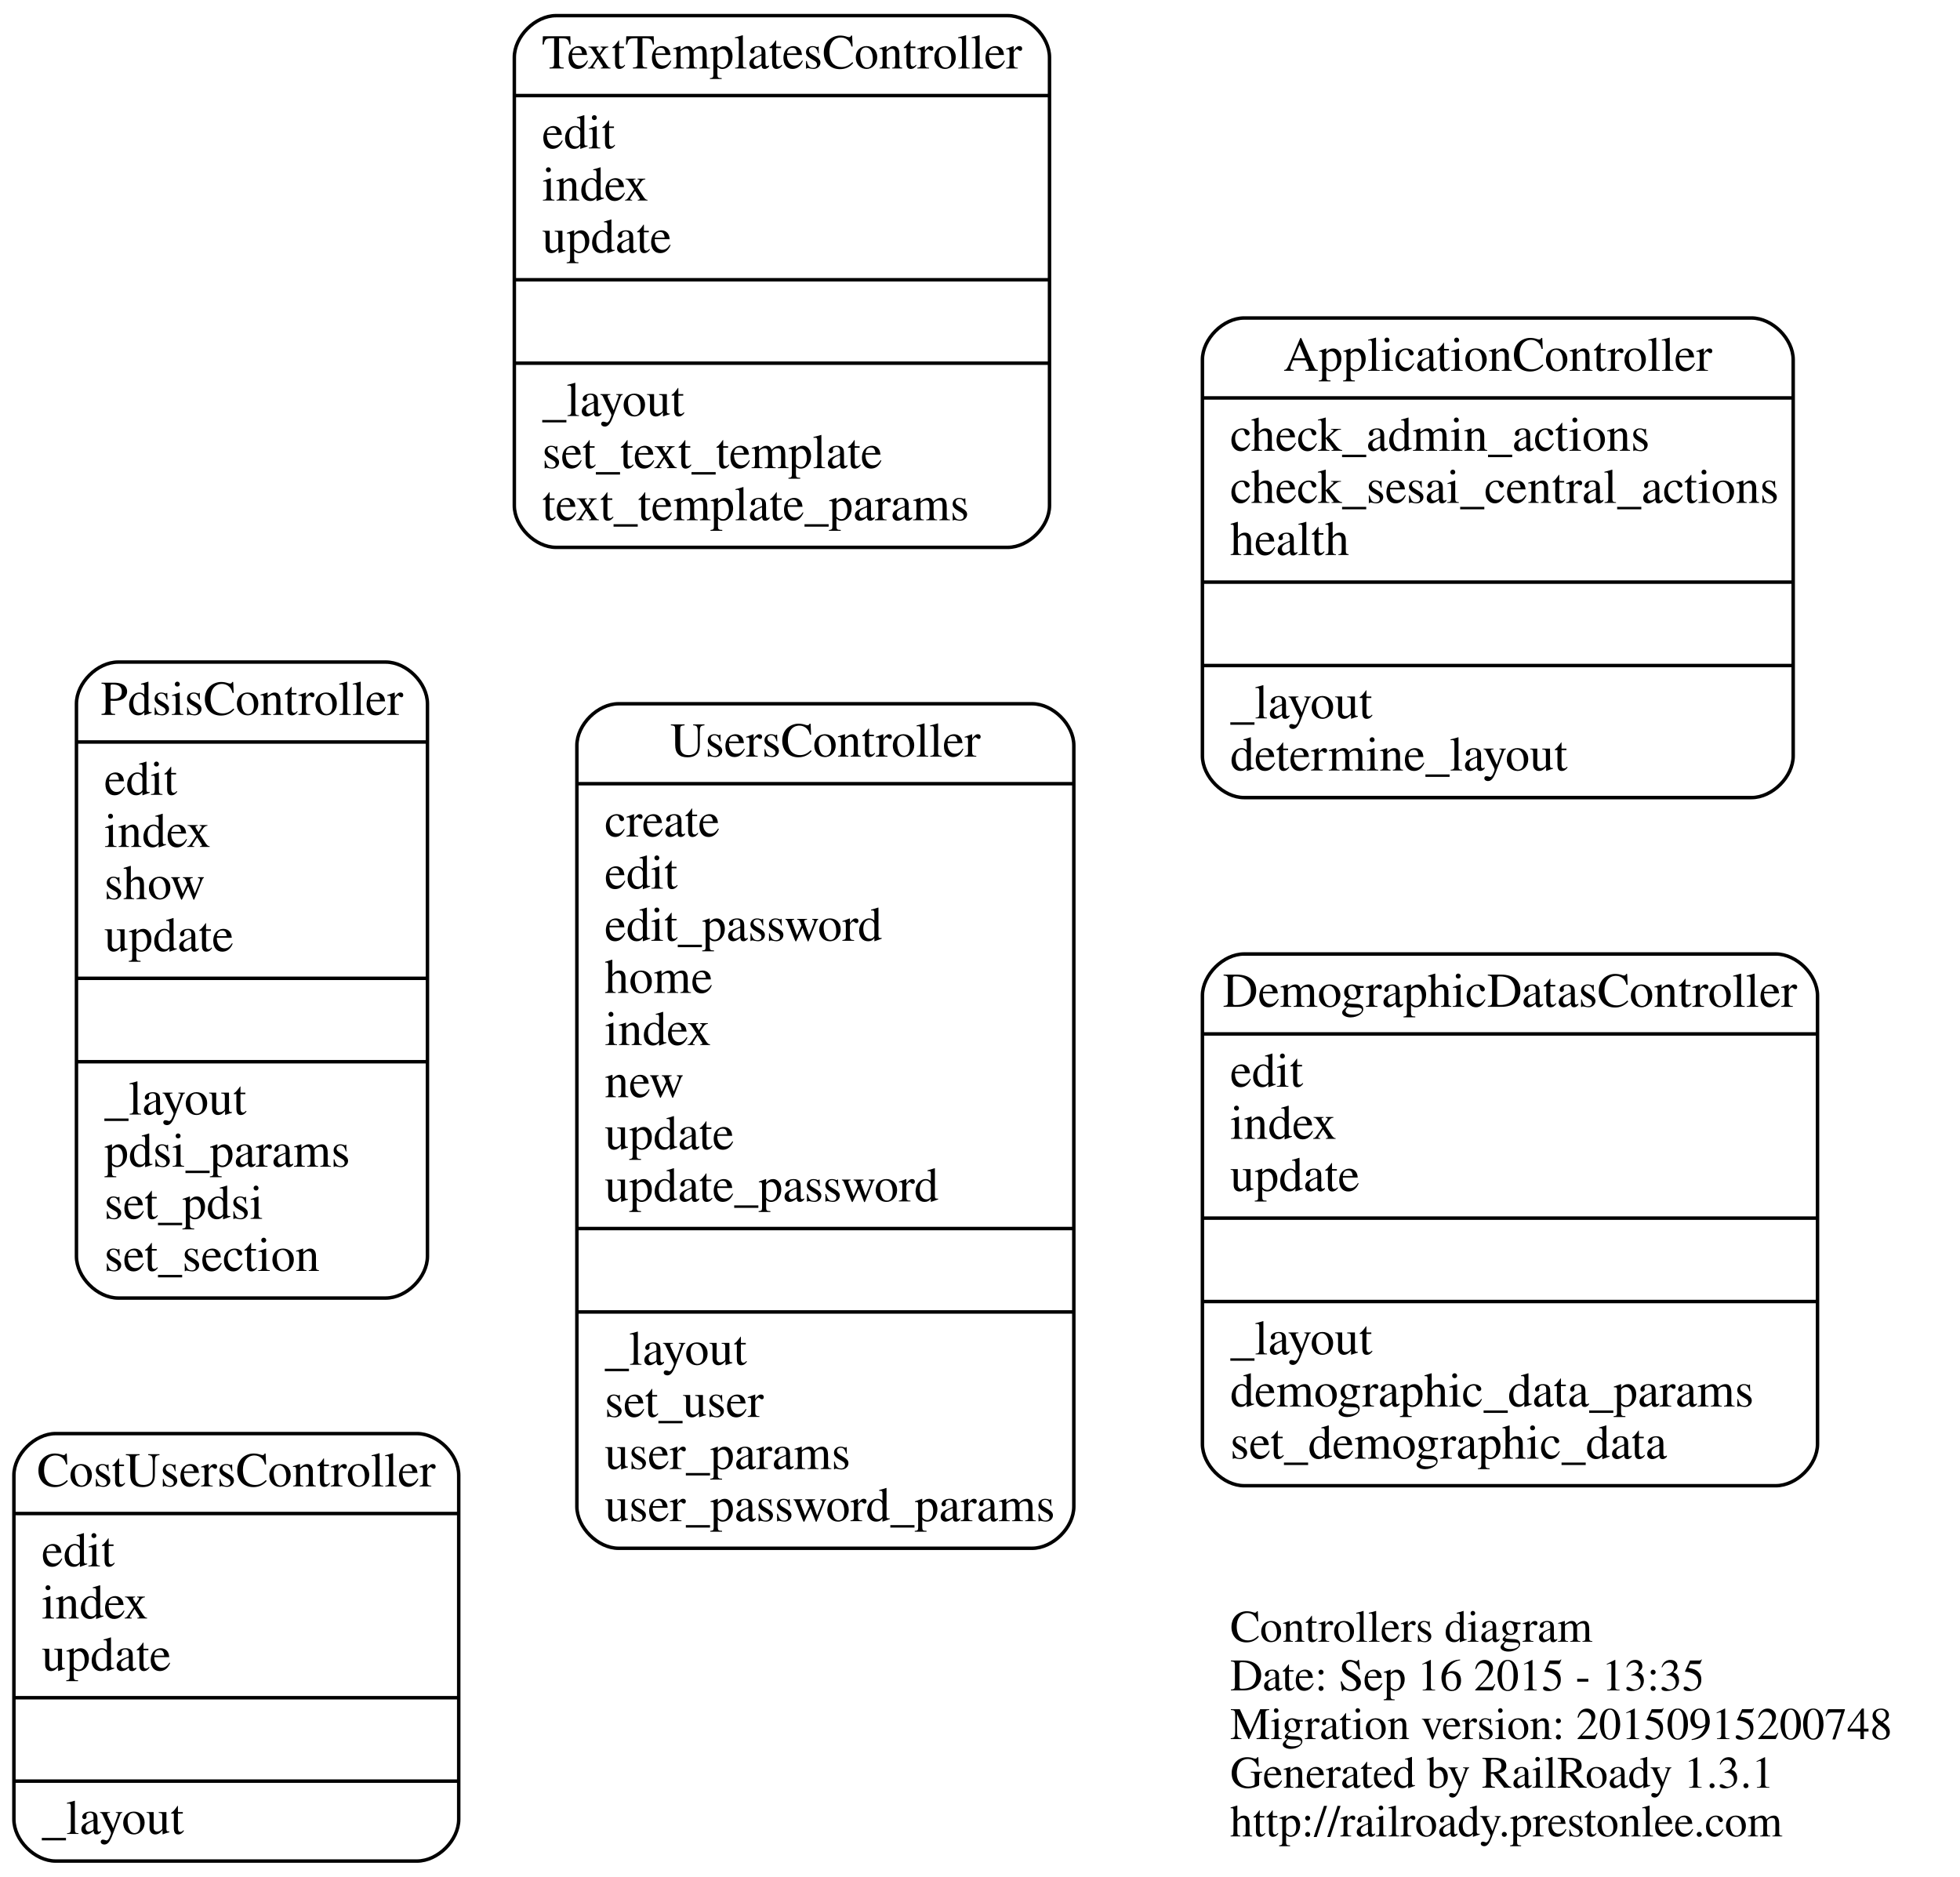
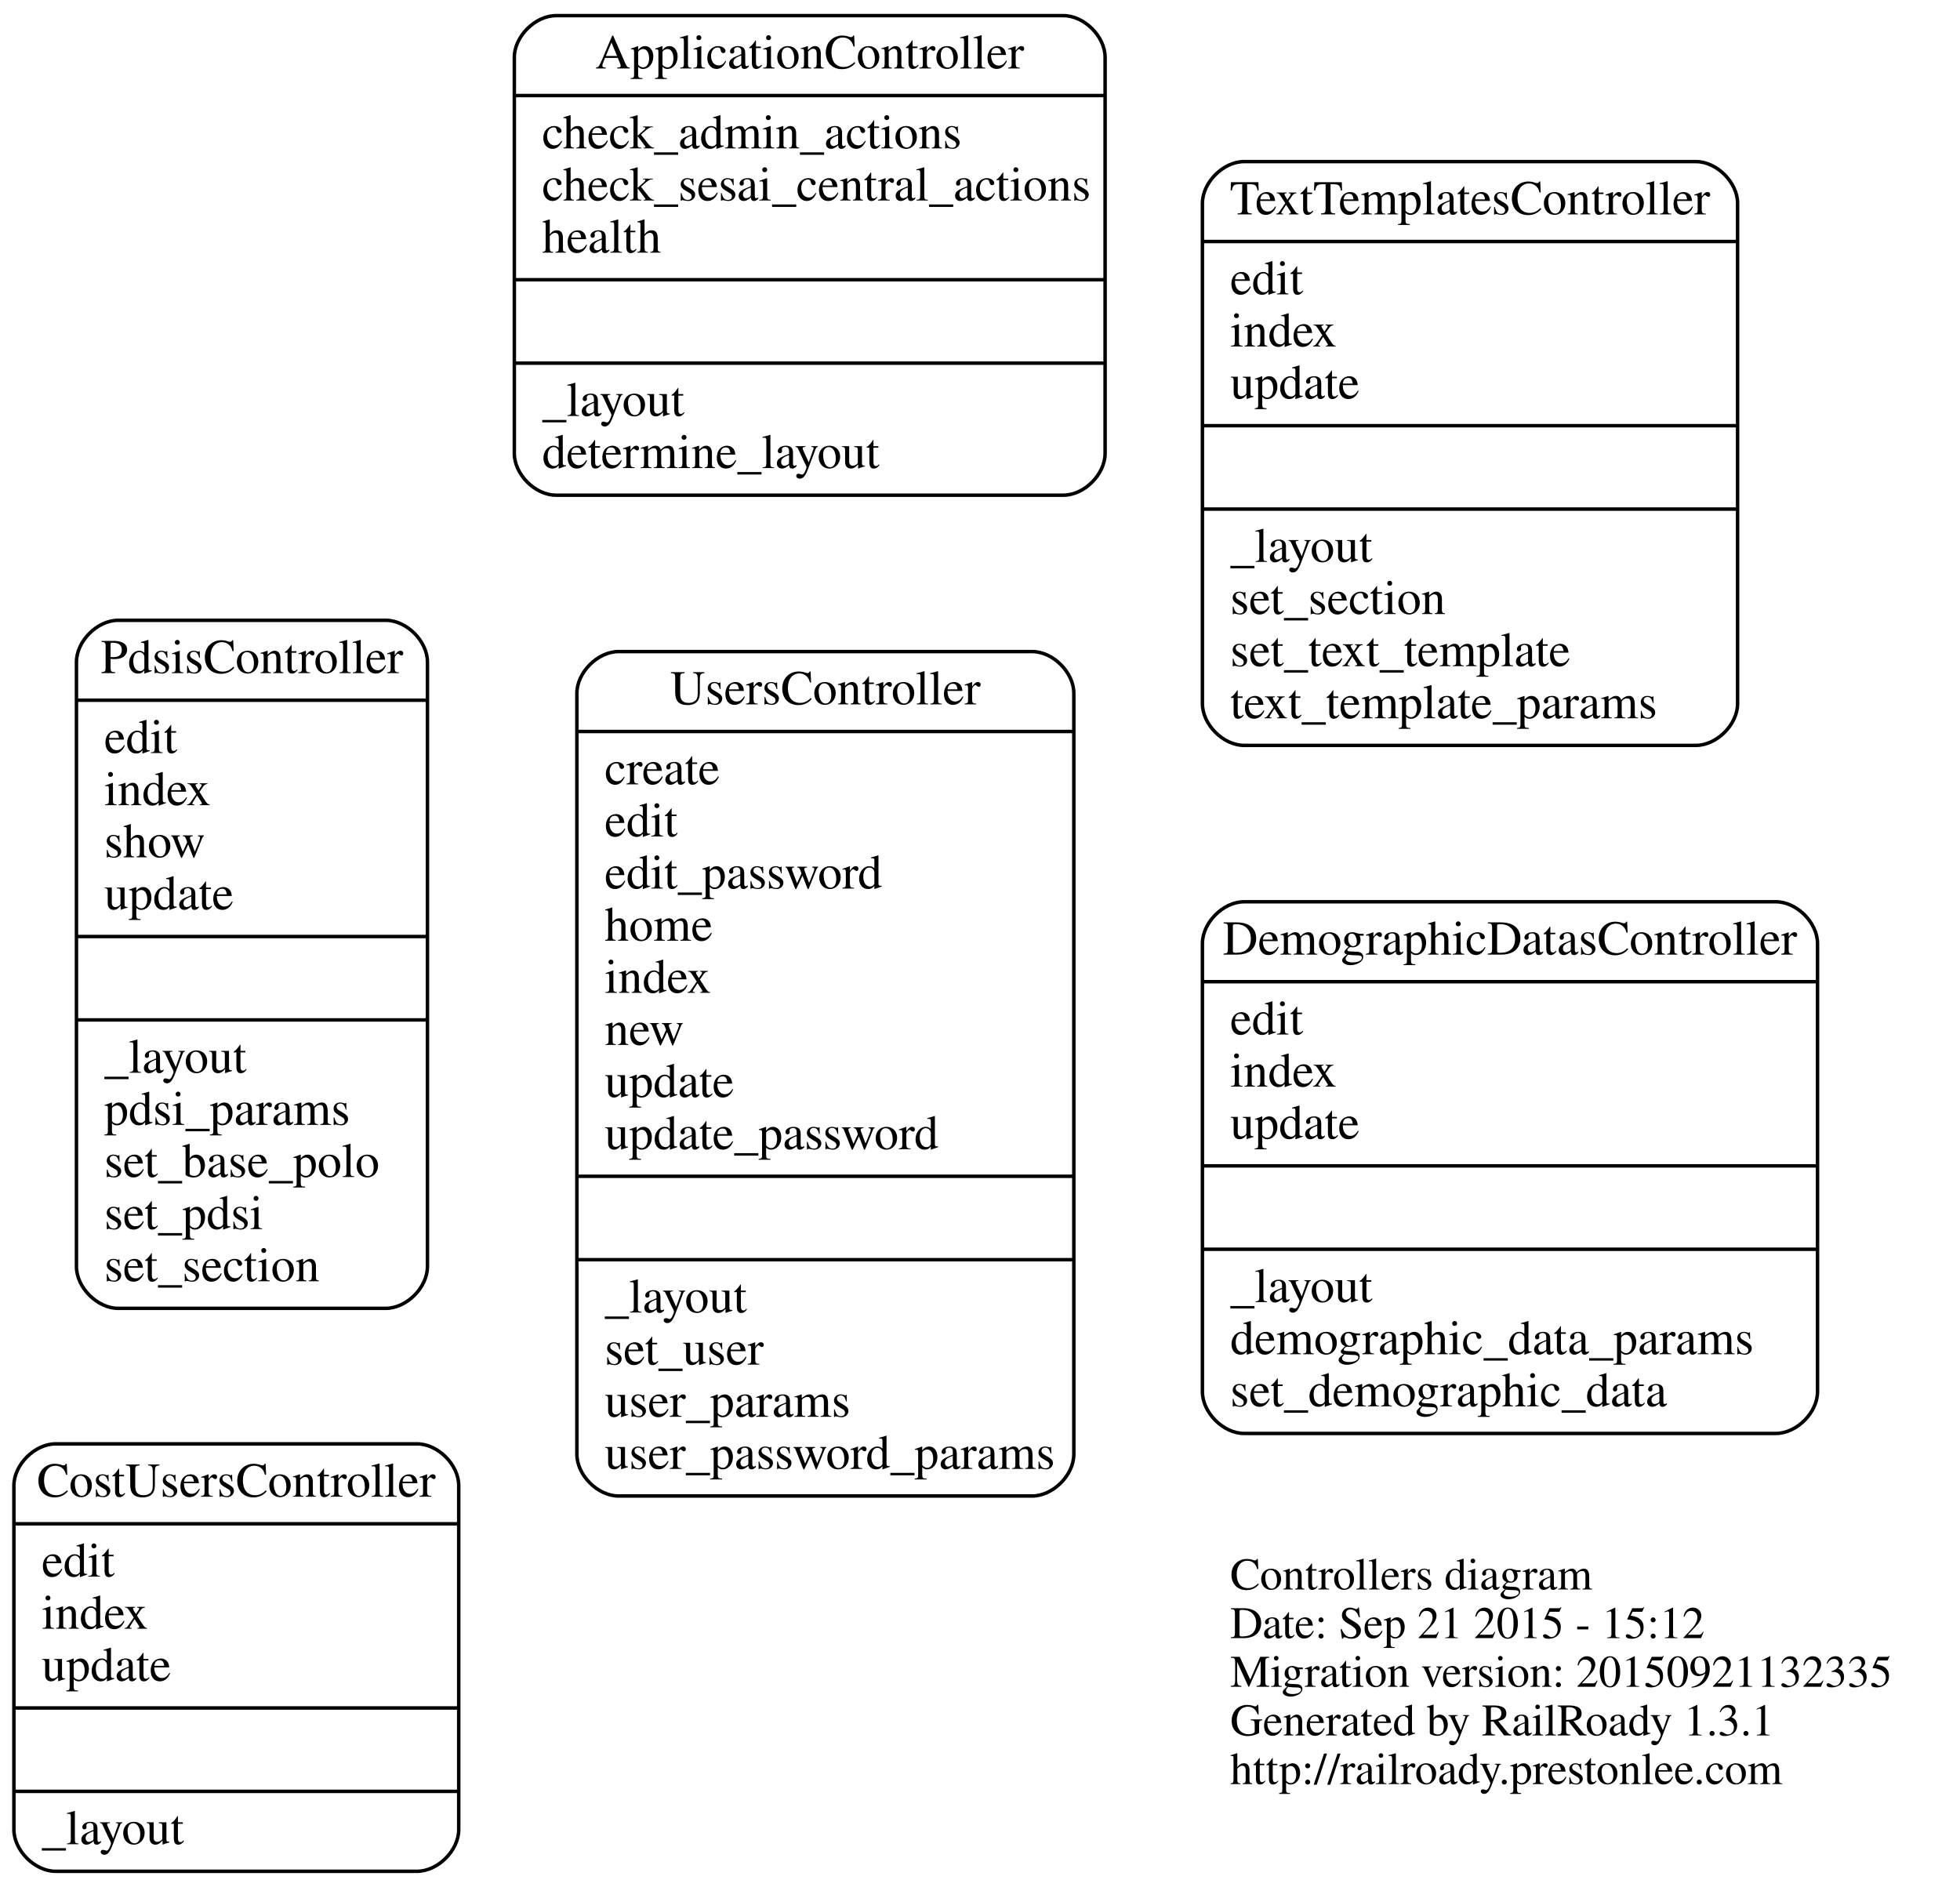
- <svg xmlns="http://www.w3.org/2000/svg" width="564pt" height="540pt" viewBox="0.00 0.00 564.00 540.00">
-   <g id="graph0" class="graph" transform="scale(1 1) rotate(0) translate(4 536)">
-     <polygon fill="none" stroke="none" points="-4,4 -4,-536 560,-536 560,4 -4,4" />
+ <svg xmlns="http://www.w3.org/2000/svg" width="564pt" height="543pt" viewBox="0.00 0.00 564.00 543.00">
+   <g id="graph0" class="graph" transform="scale(1 1) rotate(0) translate(4 539)">
+     <polygon fill="none" stroke="none" points="-4,4 -4,-539 560,-539 560,4 -4,4" />
    <g id="node1" class="node">
-       <text text-anchor="start" x="350" y="-63.6" font-family="Times,serif" font-size="13.00">Controllers diagram</text>
-       <text text-anchor="start" x="350" y="-49.6" font-family="Times,serif" font-size="13.00">Date: Sep 16 2015 - 13:35</text>
-       <text text-anchor="start" x="350" y="-35.6" font-family="Times,serif" font-size="13.00">Migration version: 20150915200748</text>
-       <text text-anchor="start" x="350" y="-21.6" font-family="Times,serif" font-size="13.00">Generated by RailRoady 1.3.1</text>
-       <text text-anchor="start" x="350" y="-7.6" font-family="Times,serif" font-size="13.00">http://railroady.prestonlee.com</text>
+       <text text-anchor="start" x="350" y="-81.6" font-family="Times,serif" font-size="13.00">Controllers diagram</text>
+       <text text-anchor="start" x="350" y="-67.6" font-family="Times,serif" font-size="13.00">Date: Sep 21 2015 - 15:12</text>
+       <text text-anchor="start" x="350" y="-53.6" font-family="Times,serif" font-size="13.00">Migration version: 20150921132335</text>
+       <text text-anchor="start" x="350" y="-39.6" font-family="Times,serif" font-size="13.00">Generated by RailRoady 1.3.1</text>
+       <text text-anchor="start" x="350" y="-25.6" font-family="Times,serif" font-size="13.00">http://railroady.prestonlee.com</text>
    </g>
    <g id="node2" class="node">
-       <path fill="none" stroke="black" d="M354,-306.5C354,-306.5 500,-306.5 500,-306.5 506,-306.5 512,-312.5 512,-318.5 512,-318.5 512,-432.5 512,-432.5 512,-438.5 506,-444.5 500,-444.5 500,-444.5 354,-444.5 354,-444.5 348,-444.5 342,-438.5 342,-432.5 342,-432.5 342,-318.5 342,-318.5 342,-312.5 348,-306.5 354,-306.5" />
-       <text text-anchor="middle" x="427" y="-429.3" font-family="Times,serif" font-size="14.00">ApplicationController</text>
-       <polyline fill="none" stroke="black" points="342,-421.5 512,-421.5 " />
-       <text text-anchor="start" x="350" y="-406.3" font-family="Times,serif" font-size="14.00">check_admin_actions</text>
-       <text text-anchor="start" x="350" y="-391.3" font-family="Times,serif" font-size="14.00">check_sesai_central_actions</text>
-       <text text-anchor="start" x="350" y="-376.3" font-family="Times,serif" font-size="14.00">health</text>
-       <polyline fill="none" stroke="black" points="342,-368.5 512,-368.5 " />
-       <polyline fill="none" stroke="black" points="342,-344.5 512,-344.5 " />
-       <text text-anchor="start" x="350" y="-329.3" font-family="Times,serif" font-size="14.00">_layout</text>
-       <text text-anchor="start" x="350" y="-314.3" font-family="Times,serif" font-size="14.00">determine_layout</text>
+       <path fill="none" stroke="black" d="M156,-396.5C156,-396.5 302,-396.5 302,-396.5 308,-396.5 314,-402.5 314,-408.5 314,-408.5 314,-522.5 314,-522.5 314,-528.5 308,-534.5 302,-534.5 302,-534.5 156,-534.5 156,-534.5 150,-534.5 144,-528.5 144,-522.5 144,-522.5 144,-408.5 144,-408.5 144,-402.5 150,-396.5 156,-396.5" />
+       <text text-anchor="middle" x="229" y="-519.3" font-family="Times,serif" font-size="14.00">ApplicationController</text>
+       <polyline fill="none" stroke="black" points="144,-511.5 314,-511.5 " />
+       <text text-anchor="start" x="152" y="-496.3" font-family="Times,serif" font-size="14.00">check_admin_actions</text>
+       <text text-anchor="start" x="152" y="-481.3" font-family="Times,serif" font-size="14.00">check_sesai_central_actions</text>
+       <text text-anchor="start" x="152" y="-466.3" font-family="Times,serif" font-size="14.00">health</text>
+       <polyline fill="none" stroke="black" points="144,-458.5 314,-458.5 " />
+       <polyline fill="none" stroke="black" points="144,-434.5 314,-434.5 " />
+       <text text-anchor="start" x="152" y="-419.3" font-family="Times,serif" font-size="14.00">_layout</text>
+       <text text-anchor="start" x="152" y="-404.3" font-family="Times,serif" font-size="14.00">determine_layout</text>
    </g>
    <g id="node3" class="node">
-       <path fill="none" stroke="black" d="M174,-90.5C174,-90.5 293,-90.5 293,-90.5 299,-90.5 305,-96.5 305,-102.5 305,-102.5 305,-321.5 305,-321.5 305,-327.5 299,-333.5 293,-333.5 293,-333.5 174,-333.5 174,-333.5 168,-333.5 162,-327.5 162,-321.5 162,-321.5 162,-102.5 162,-102.5 162,-96.5 168,-90.5 174,-90.5" />
-       <text text-anchor="middle" x="233.5" y="-318.3" font-family="Times,serif" font-size="14.00">UsersController</text>
-       <polyline fill="none" stroke="black" points="162,-310.5 305,-310.5 " />
-       <text text-anchor="start" x="170" y="-295.3" font-family="Times,serif" font-size="14.00">create</text>
-       <text text-anchor="start" x="170" y="-280.3" font-family="Times,serif" font-size="14.00">edit</text>
-       <text text-anchor="start" x="170" y="-265.3" font-family="Times,serif" font-size="14.00">edit_password</text>
-       <text text-anchor="start" x="170" y="-250.3" font-family="Times,serif" font-size="14.00">home</text>
-       <text text-anchor="start" x="170" y="-235.3" font-family="Times,serif" font-size="14.00">index</text>
-       <text text-anchor="start" x="170" y="-220.3" font-family="Times,serif" font-size="14.00">new</text>
-       <text text-anchor="start" x="170" y="-205.3" font-family="Times,serif" font-size="14.00">update</text>
-       <text text-anchor="start" x="170" y="-190.3" font-family="Times,serif" font-size="14.00">update_password</text>
-       <polyline fill="none" stroke="black" points="162,-182.5 305,-182.5 " />
-       <polyline fill="none" stroke="black" points="162,-158.5 305,-158.5 " />
-       <text text-anchor="start" x="170" y="-143.3" font-family="Times,serif" font-size="14.00">_layout</text>
-       <text text-anchor="start" x="170" y="-128.3" font-family="Times,serif" font-size="14.00">set_user</text>
-       <text text-anchor="start" x="170" y="-113.3" font-family="Times,serif" font-size="14.00">user_params</text>
-       <text text-anchor="start" x="170" y="-98.3" font-family="Times,serif" font-size="14.00">user_password_params</text>
+       <path fill="none" stroke="black" d="M174,-108.5C174,-108.5 293,-108.5 293,-108.5 299,-108.5 305,-114.5 305,-120.5 305,-120.5 305,-339.5 305,-339.5 305,-345.5 299,-351.5 293,-351.5 293,-351.5 174,-351.5 174,-351.5 168,-351.5 162,-345.5 162,-339.5 162,-339.5 162,-120.5 162,-120.5 162,-114.5 168,-108.5 174,-108.5" />
+       <text text-anchor="middle" x="233.5" y="-336.3" font-family="Times,serif" font-size="14.00">UsersController</text>
+       <polyline fill="none" stroke="black" points="162,-328.5 305,-328.5 " />
+       <text text-anchor="start" x="170" y="-313.3" font-family="Times,serif" font-size="14.00">create</text>
+       <text text-anchor="start" x="170" y="-298.3" font-family="Times,serif" font-size="14.00">edit</text>
+       <text text-anchor="start" x="170" y="-283.3" font-family="Times,serif" font-size="14.00">edit_password</text>
+       <text text-anchor="start" x="170" y="-268.3" font-family="Times,serif" font-size="14.00">home</text>
+       <text text-anchor="start" x="170" y="-253.3" font-family="Times,serif" font-size="14.00">index</text>
+       <text text-anchor="start" x="170" y="-238.3" font-family="Times,serif" font-size="14.00">new</text>
+       <text text-anchor="start" x="170" y="-223.3" font-family="Times,serif" font-size="14.00">update</text>
+       <text text-anchor="start" x="170" y="-208.3" font-family="Times,serif" font-size="14.00">update_password</text>
+       <polyline fill="none" stroke="black" points="162,-200.5 305,-200.5 " />
+       <polyline fill="none" stroke="black" points="162,-176.5 305,-176.5 " />
+       <text text-anchor="start" x="170" y="-161.3" font-family="Times,serif" font-size="14.00">_layout</text>
+       <text text-anchor="start" x="170" y="-146.3" font-family="Times,serif" font-size="14.00">set_user</text>
+       <text text-anchor="start" x="170" y="-131.3" font-family="Times,serif" font-size="14.00">user_params</text>
+       <text text-anchor="start" x="170" y="-116.3" font-family="Times,serif" font-size="14.00">user_password_params</text>
    </g>
    <g id="node4" class="node">
-       <path fill="none" stroke="black" d="M354,-108.5C354,-108.5 507,-108.5 507,-108.5 513,-108.5 519,-114.5 519,-120.5 519,-120.5 519,-249.5 519,-249.5 519,-255.5 513,-261.5 507,-261.5 507,-261.5 354,-261.5 354,-261.5 348,-261.5 342,-255.5 342,-249.5 342,-249.5 342,-120.5 342,-120.5 342,-114.5 348,-108.5 354,-108.5" />
-       <text text-anchor="middle" x="430.5" y="-246.3" font-family="Times,serif" font-size="14.00">DemographicDatasController</text>
-       <polyline fill="none" stroke="black" points="342,-238.5 519,-238.5 " />
-       <text text-anchor="start" x="350" y="-223.3" font-family="Times,serif" font-size="14.00">edit</text>
-       <text text-anchor="start" x="350" y="-208.3" font-family="Times,serif" font-size="14.00">index</text>
-       <text text-anchor="start" x="350" y="-193.3" font-family="Times,serif" font-size="14.00">update</text>
-       <polyline fill="none" stroke="black" points="342,-185.5 519,-185.5 " />
-       <polyline fill="none" stroke="black" points="342,-161.5 519,-161.5 " />
-       <text text-anchor="start" x="350" y="-146.3" font-family="Times,serif" font-size="14.00">_layout</text>
-       <text text-anchor="start" x="350" y="-131.3" font-family="Times,serif" font-size="14.00">demographic_data_params</text>
-       <text text-anchor="start" x="350" y="-116.3" font-family="Times,serif" font-size="14.00">set_demographic_data</text>
+       <path fill="none" stroke="black" d="M354,-126.5C354,-126.5 507,-126.5 507,-126.5 513,-126.5 519,-132.5 519,-138.5 519,-138.5 519,-267.5 519,-267.5 519,-273.5 513,-279.5 507,-279.5 507,-279.5 354,-279.5 354,-279.5 348,-279.5 342,-273.5 342,-267.5 342,-267.5 342,-138.5 342,-138.5 342,-132.5 348,-126.5 354,-126.5" />
+       <text text-anchor="middle" x="430.5" y="-264.3" font-family="Times,serif" font-size="14.00">DemographicDatasController</text>
+       <polyline fill="none" stroke="black" points="342,-256.5 519,-256.5 " />
+       <text text-anchor="start" x="350" y="-241.3" font-family="Times,serif" font-size="14.00">edit</text>
+       <text text-anchor="start" x="350" y="-226.3" font-family="Times,serif" font-size="14.00">index</text>
+       <text text-anchor="start" x="350" y="-211.3" font-family="Times,serif" font-size="14.00">update</text>
+       <polyline fill="none" stroke="black" points="342,-203.5 519,-203.5 " />
+       <polyline fill="none" stroke="black" points="342,-179.5 519,-179.5 " />
+       <text text-anchor="start" x="350" y="-164.3" font-family="Times,serif" font-size="14.00">_layout</text>
+       <text text-anchor="start" x="350" y="-149.3" font-family="Times,serif" font-size="14.00">demographic_data_params</text>
+       <text text-anchor="start" x="350" y="-134.3" font-family="Times,serif" font-size="14.00">set_demographic_data</text>
    </g>
    <g id="node5" class="node">
-       <path fill="none" stroke="black" d="M156,-378.5C156,-378.5 286,-378.5 286,-378.5 292,-378.5 298,-384.5 298,-390.5 298,-390.5 298,-519.5 298,-519.5 298,-525.5 292,-531.5 286,-531.5 286,-531.5 156,-531.5 156,-531.5 150,-531.5 144,-525.5 144,-519.5 144,-519.5 144,-390.5 144,-390.5 144,-384.5 150,-378.5 156,-378.5" />
-       <text text-anchor="middle" x="221" y="-516.3" font-family="Times,serif" font-size="14.00">TextTemplatesController</text>
-       <polyline fill="none" stroke="black" points="144,-508.5 298,-508.5 " />
-       <text text-anchor="start" x="152" y="-493.3" font-family="Times,serif" font-size="14.00">edit</text>
-       <text text-anchor="start" x="152" y="-478.3" font-family="Times,serif" font-size="14.00">index</text>
-       <text text-anchor="start" x="152" y="-463.3" font-family="Times,serif" font-size="14.00">update</text>
-       <polyline fill="none" stroke="black" points="144,-455.5 298,-455.5 " />
-       <polyline fill="none" stroke="black" points="144,-431.5 298,-431.5 " />
-       <text text-anchor="start" x="152" y="-416.3" font-family="Times,serif" font-size="14.00">_layout</text>
-       <text text-anchor="start" x="152" y="-401.3" font-family="Times,serif" font-size="14.00">set_text_template</text>
-       <text text-anchor="start" x="152" y="-386.3" font-family="Times,serif" font-size="14.00">text_template_params</text>
+       <path fill="none" stroke="black" d="M354,-324.5C354,-324.5 484,-324.5 484,-324.5 490,-324.5 496,-330.5 496,-336.5 496,-336.5 496,-480.5 496,-480.5 496,-486.5 490,-492.5 484,-492.5 484,-492.5 354,-492.5 354,-492.5 348,-492.5 342,-486.5 342,-480.5 342,-480.5 342,-336.5 342,-336.5 342,-330.5 348,-324.5 354,-324.5" />
+       <text text-anchor="middle" x="419" y="-477.3" font-family="Times,serif" font-size="14.00">TextTemplatesController</text>
+       <polyline fill="none" stroke="black" points="342,-469.5 496,-469.5 " />
+       <text text-anchor="start" x="350" y="-454.3" font-family="Times,serif" font-size="14.00">edit</text>
+       <text text-anchor="start" x="350" y="-439.3" font-family="Times,serif" font-size="14.00">index</text>
+       <text text-anchor="start" x="350" y="-424.3" font-family="Times,serif" font-size="14.00">update</text>
+       <polyline fill="none" stroke="black" points="342,-416.5 496,-416.5 " />
+       <polyline fill="none" stroke="black" points="342,-392.5 496,-392.5 " />
+       <text text-anchor="start" x="350" y="-377.3" font-family="Times,serif" font-size="14.00">_layout</text>
+       <text text-anchor="start" x="350" y="-362.3" font-family="Times,serif" font-size="14.00">set_section</text>
+       <text text-anchor="start" x="350" y="-347.3" font-family="Times,serif" font-size="14.00">set_text_template</text>
+       <text text-anchor="start" x="350" y="-332.3" font-family="Times,serif" font-size="14.00">text_template_params</text>
    </g>
    <g id="node6" class="node">
      <path fill="none" stroke="black" d="M12,-0.5C12,-0.5 116,-0.5 116,-0.5 122,-0.5 128,-6.5 128,-12.5 128,-12.5 128,-111.5 128,-111.5 128,-117.5 122,-123.5 116,-123.5 116,-123.5 12,-123.5 12,-123.5 6,-123.5 0,-117.5 0,-111.5 0,-111.5 0,-12.5 0,-12.5 0,-6.5 6,-0.5 12,-0.5" />
      <text text-anchor="middle" x="64" y="-108.3" font-family="Times,serif" font-size="14.00">CostUsersController</text>
      <polyline fill="none" stroke="black" points="0,-100.5 128,-100.5 " />
      <text text-anchor="start" x="8" y="-85.3" font-family="Times,serif" font-size="14.00">edit</text>
      <text text-anchor="start" x="8" y="-70.3" font-family="Times,serif" font-size="14.00">index</text>
      <text text-anchor="start" x="8" y="-55.3" font-family="Times,serif" font-size="14.00">update</text>
      <polyline fill="none" stroke="black" points="0,-47.5 128,-47.5 " />
      <polyline fill="none" stroke="black" points="0,-23.5 128,-23.5 " />
      <text text-anchor="start" x="8" y="-8.3" font-family="Times,serif" font-size="14.00">_layout</text>
    </g>
    <g id="node7" class="node">
-       <path fill="none" stroke="black" d="M30,-162.5C30,-162.5 107,-162.5 107,-162.5 113,-162.5 119,-168.5 119,-174.5 119,-174.5 119,-333.5 119,-333.5 119,-339.5 113,-345.5 107,-345.5 107,-345.5 30,-345.5 30,-345.5 24,-345.5 18,-339.5 18,-333.5 18,-333.5 18,-174.5 18,-174.5 18,-168.5 24,-162.5 30,-162.5" />
-       <text text-anchor="middle" x="68.5" y="-330.3" font-family="Times,serif" font-size="14.00">PdsisController</text>
-       <polyline fill="none" stroke="black" points="18,-322.5 119,-322.5 " />
-       <text text-anchor="start" x="26" y="-307.3" font-family="Times,serif" font-size="14.00">edit</text>
-       <text text-anchor="start" x="26" y="-292.3" font-family="Times,serif" font-size="14.00">index</text>
-       <text text-anchor="start" x="26" y="-277.3" font-family="Times,serif" font-size="14.00">show</text>
-       <text text-anchor="start" x="26" y="-262.3" font-family="Times,serif" font-size="14.00">update</text>
-       <polyline fill="none" stroke="black" points="18,-254.5 119,-254.5 " />
-       <polyline fill="none" stroke="black" points="18,-230.5 119,-230.5 " />
-       <text text-anchor="start" x="26" y="-215.3" font-family="Times,serif" font-size="14.00">_layout</text>
-       <text text-anchor="start" x="26" y="-200.3" font-family="Times,serif" font-size="14.00">pdsi_params</text>
+       <path fill="none" stroke="black" d="M30,-162.5C30,-162.5 107,-162.5 107,-162.5 113,-162.5 119,-168.5 119,-174.5 119,-174.5 119,-348.5 119,-348.5 119,-354.5 113,-360.5 107,-360.5 107,-360.5 30,-360.5 30,-360.5 24,-360.5 18,-354.5 18,-348.5 18,-348.5 18,-174.5 18,-174.5 18,-168.5 24,-162.5 30,-162.5" />
+       <text text-anchor="middle" x="68.5" y="-345.3" font-family="Times,serif" font-size="14.00">PdsisController</text>
+       <polyline fill="none" stroke="black" points="18,-337.5 119,-337.5 " />
+       <text text-anchor="start" x="26" y="-322.3" font-family="Times,serif" font-size="14.00">edit</text>
+       <text text-anchor="start" x="26" y="-307.3" font-family="Times,serif" font-size="14.00">index</text>
+       <text text-anchor="start" x="26" y="-292.3" font-family="Times,serif" font-size="14.00">show</text>
+       <text text-anchor="start" x="26" y="-277.3" font-family="Times,serif" font-size="14.00">update</text>
+       <polyline fill="none" stroke="black" points="18,-269.5 119,-269.5 " />
+       <polyline fill="none" stroke="black" points="18,-245.5 119,-245.5 " />
+       <text text-anchor="start" x="26" y="-230.3" font-family="Times,serif" font-size="14.00">_layout</text>
+       <text text-anchor="start" x="26" y="-215.3" font-family="Times,serif" font-size="14.00">pdsi_params</text>
+       <text text-anchor="start" x="26" y="-200.3" font-family="Times,serif" font-size="14.00">set_base_polo</text>
      <text text-anchor="start" x="26" y="-185.3" font-family="Times,serif" font-size="14.00">set_pdsi</text>
      <text text-anchor="start" x="26" y="-170.3" font-family="Times,serif" font-size="14.00">set_section</text>
    </g>
  </g>
</svg>
